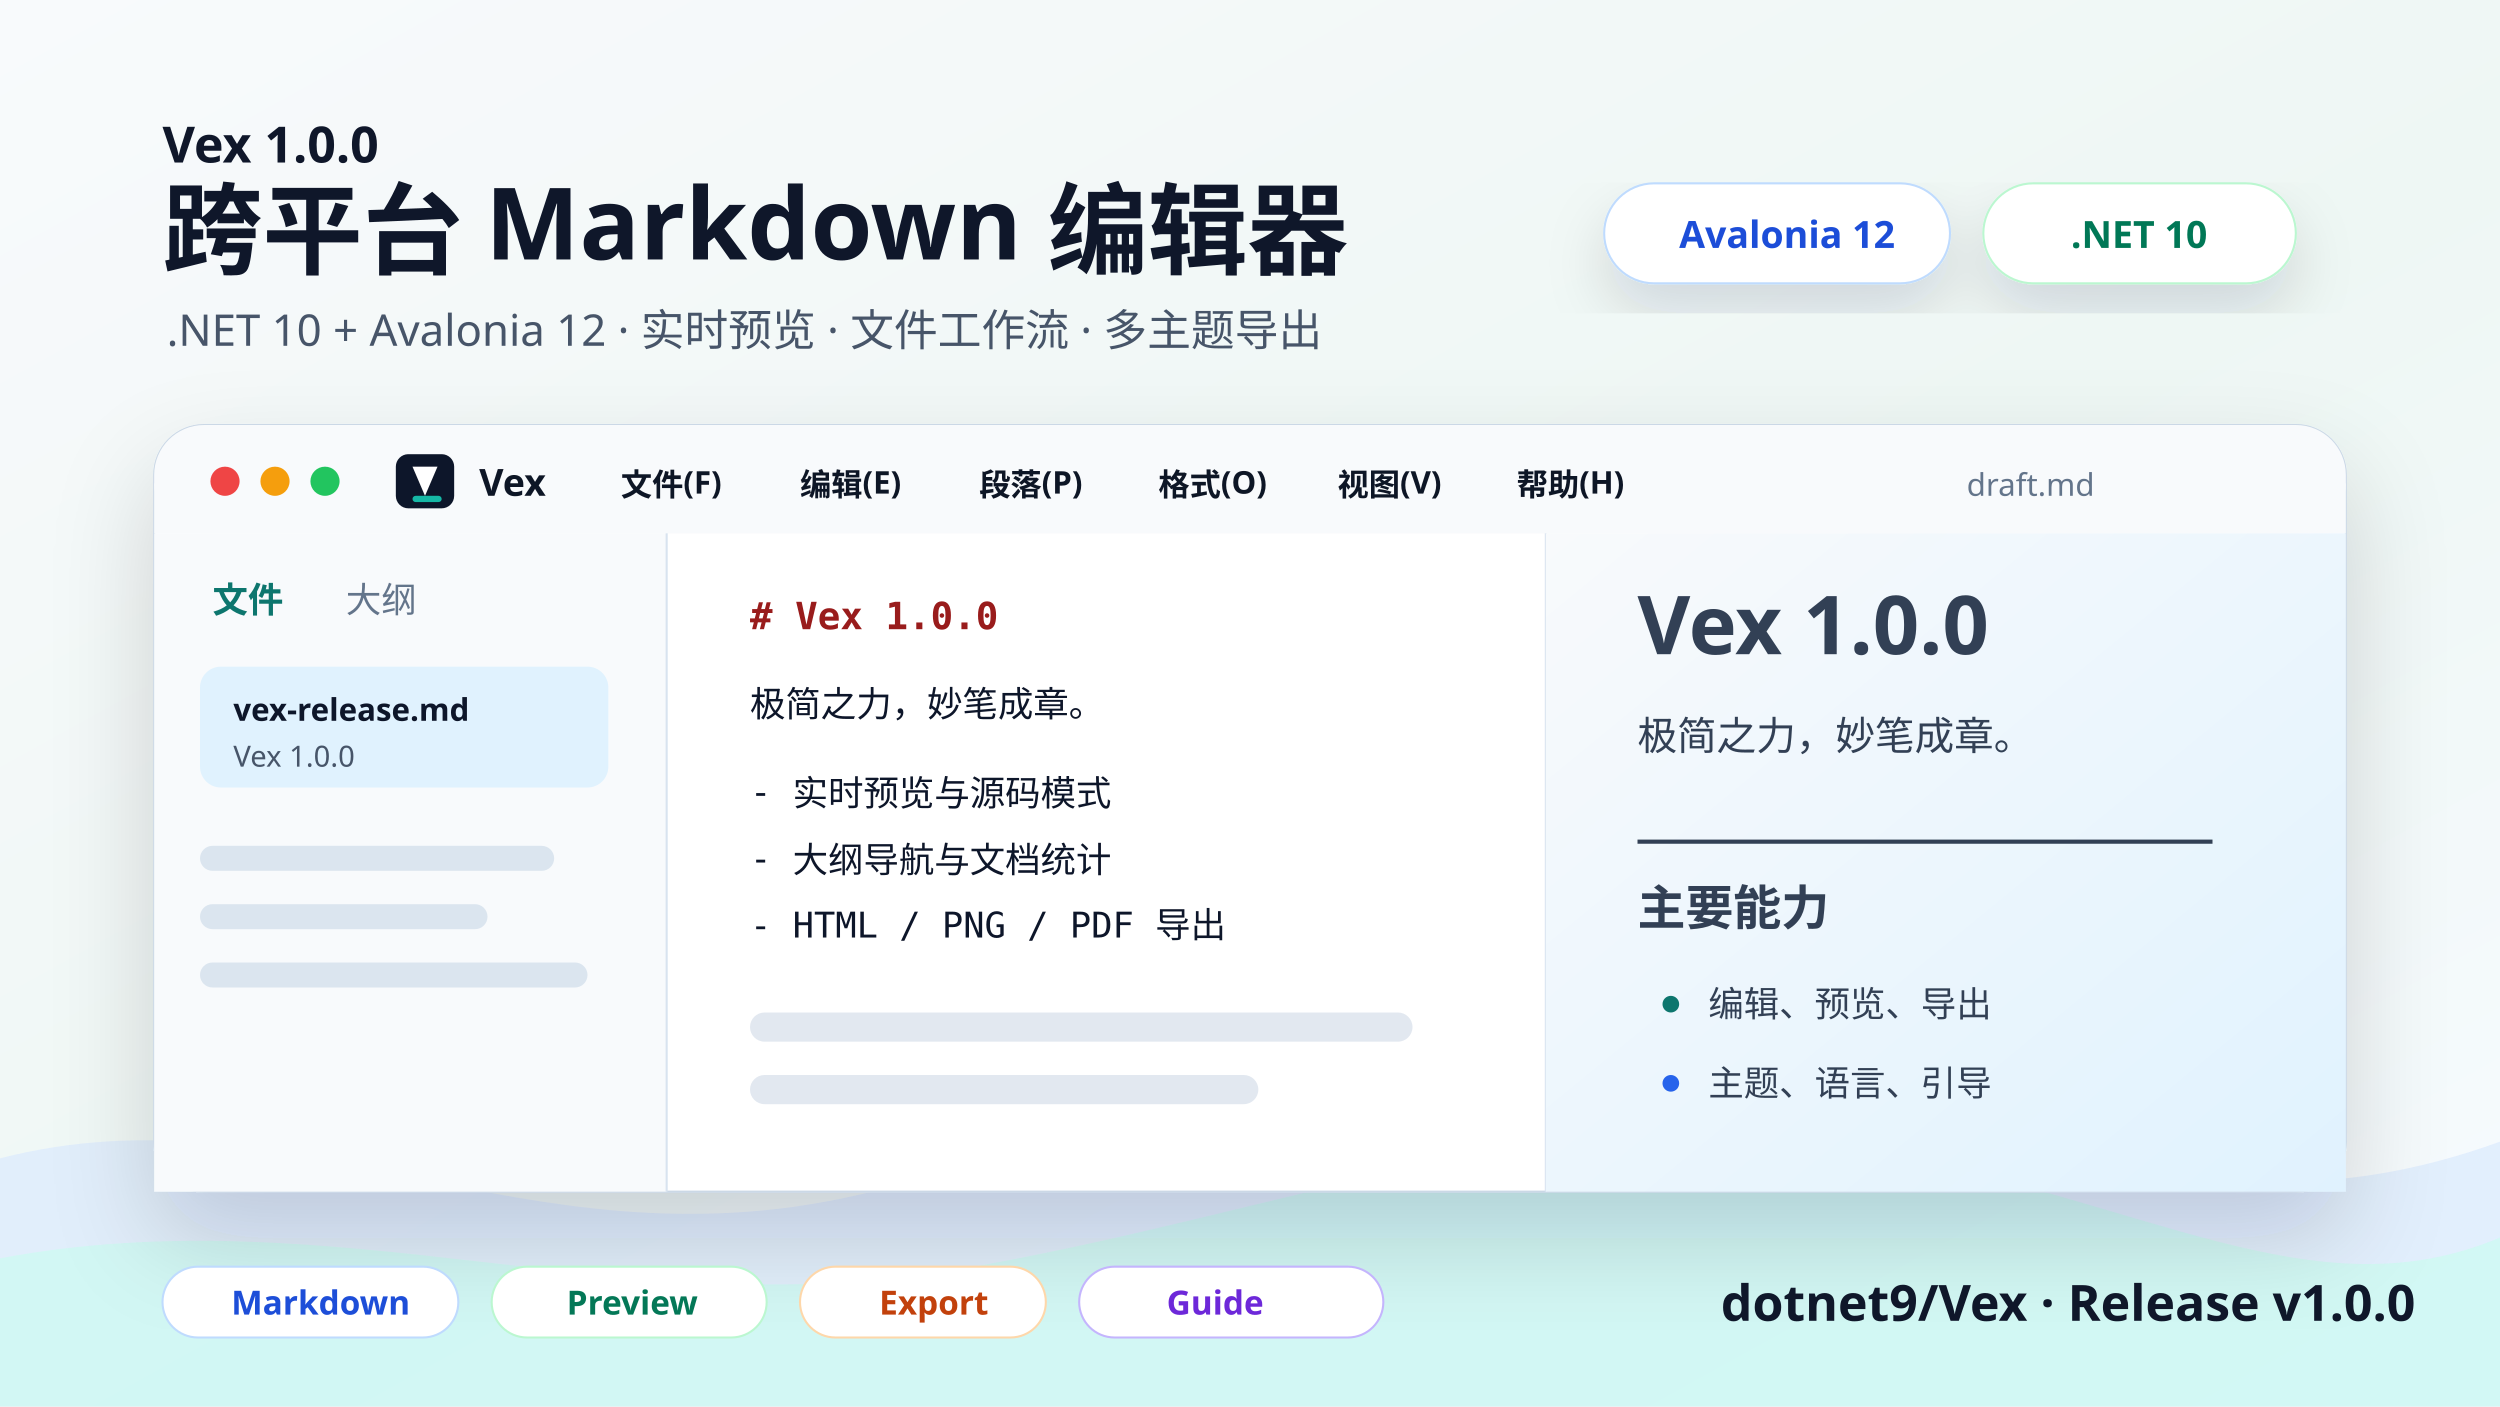
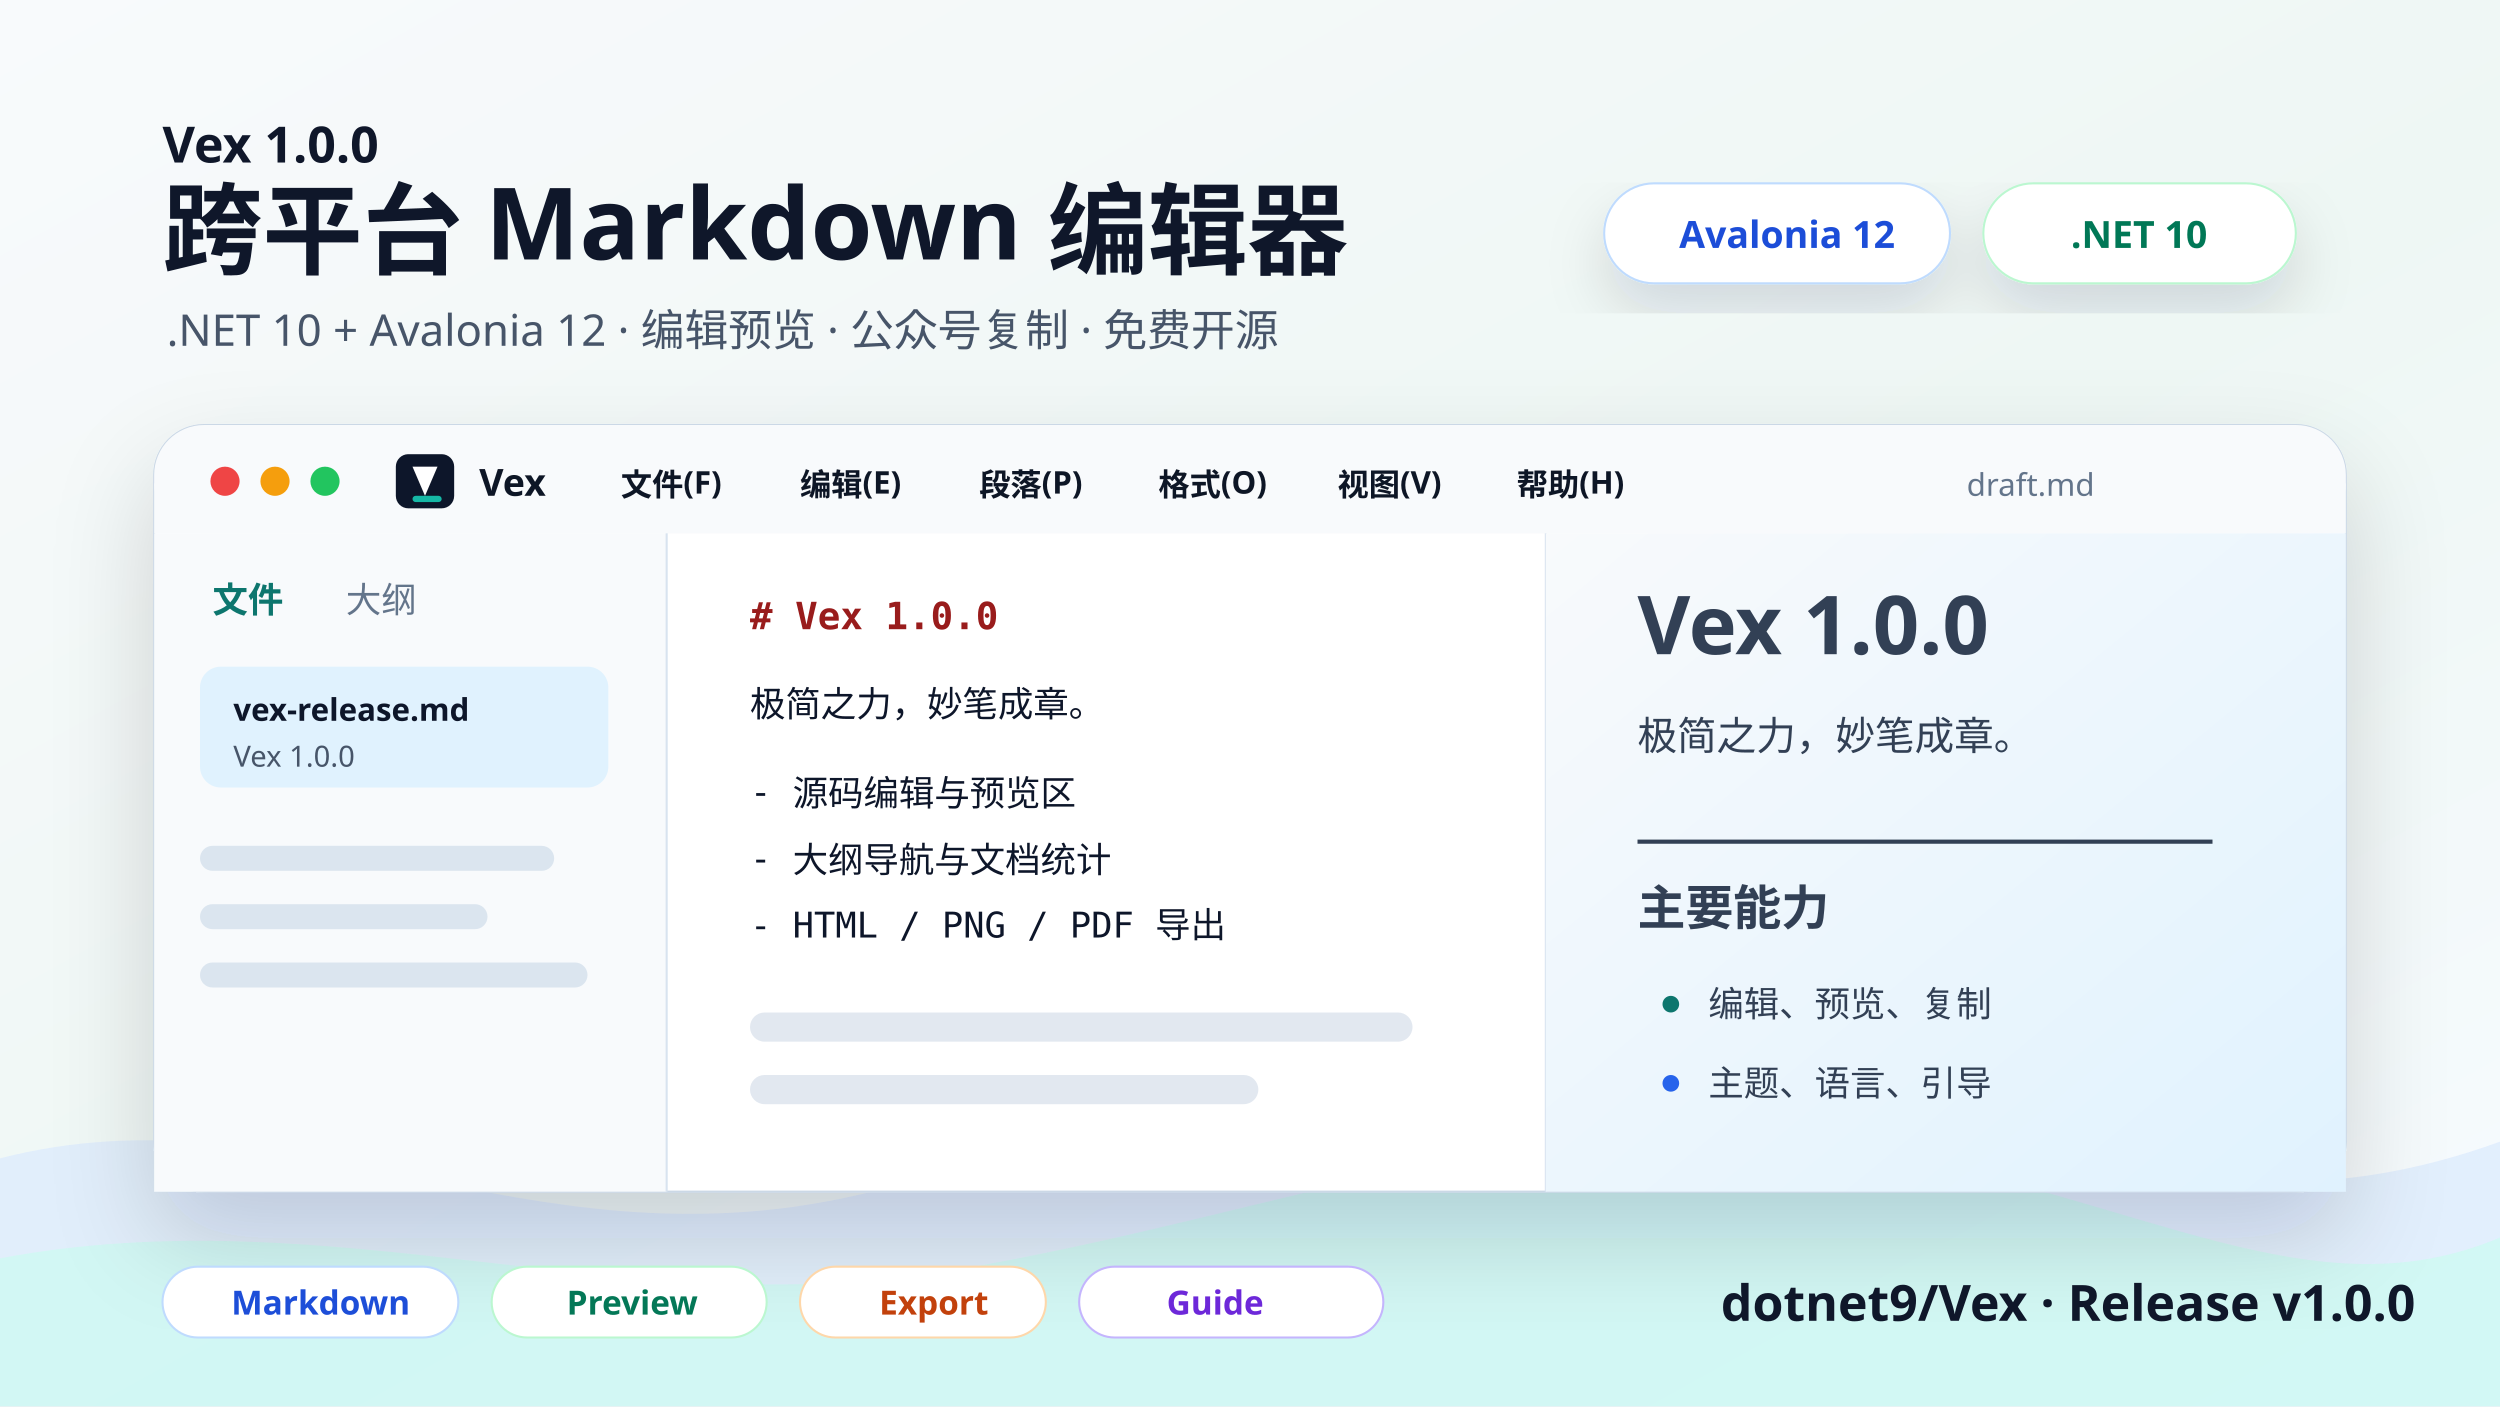
<svg xmlns="http://www.w3.org/2000/svg" width="1200" height="675" viewBox="0 0 1200 675" role="img" aria-labelledby="title desc">
  <defs>
    <linearGradient id="bg" x1="0" y1="0" x2="1" y2="1">
      <stop offset="0" stop-color="#f8fafc" />
      <stop offset="0.55" stop-color="#eef7f4" />
      <stop offset="1" stop-color="#f7fbff" />
    </linearGradient>
    <linearGradient id="accent" x1="0" y1="0" x2="1" y2="1">
      <stop offset="0" stop-color="#0f766e" />
      <stop offset="1" stop-color="#2563eb" />
    </linearGradient>
    <linearGradient id="preview" x1="0" y1="0" x2="1" y2="1">
      <stop offset="0" stop-color="#f8fafc" />
      <stop offset="1" stop-color="#e0f2fe" />
    </linearGradient>
    <filter id="shadow" x="-12%" y="-18%" width="124%" height="136%">
      <feDropShadow dx="0" dy="22" stdDeviation="24" flood-color="#0f172a" flood-opacity="0.16" />
    </filter>
    <filter id="soft" x="-24%" y="-30%" width="148%" height="160%">
      <feDropShadow dx="0" dy="14" stdDeviation="14" flood-color="#0f172a" flood-opacity="0.13" />
    </filter>
  </defs>
  <rect width="1200" height="675" fill="url(#bg)" />
  <path d="M0 556 C140 520 250 610 410 574 C560 540 640 470 802 494 C950 516 1040 606 1200 548 L1200 675 L0 675 Z" fill="#dbeafe" opacity="0.72" />
  <path d="M0 604 C160 574 300 636 456 610 C622 582 738 526 894 552 C1030 575 1110 632 1200 594 L1200 675 L0 675 Z" fill="#ccfbf1" opacity="0.72" />
  <text x="78" y="78" font-family="Segoe UI, Microsoft YaHei UI, sans-serif" font-size="24" font-weight="800" fill="#0f172a">Vex 1.0.0</text>
  <text x="78" y="128" font-family="Segoe UI, Microsoft YaHei UI, sans-serif" font-size="48" font-weight="850" fill="#0f172a">跨平台 Markdown 编辑器</text>
-   <text x="80" y="166" font-family="Segoe UI, Microsoft YaHei UI, sans-serif" font-size="21" fill="#475569">.NET 10 + Avalonia 12 · 实时预览 · 文件工作流 · 多主题导出</text>
+   <text x="80" y="166" font-family="Segoe UI, Microsoft YaHei UI, sans-serif" font-size="21" fill="#475569">.NET 10 + Avalonia 12 · 编辑预览 · 公众号复制 · 免费开源</text>
  <g filter="url(#shadow)">
    <rect x="74" y="204" width="1052" height="368" rx="24" fill="#ffffff" stroke="#cbd8e6" />
    <rect x="74" y="204" width="1052" height="52" rx="24" fill="#f8fafc" />
    <rect x="74" y="232" width="1052" height="24" fill="#f8fafc" />
    <circle cx="108" cy="231" r="7" fill="#ef4444" />
    <circle cx="132" cy="231" r="7" fill="#f59e0b" />
    <circle cx="156" cy="231" r="7" fill="#22c55e" />
    <rect x="190" y="218" width="28" height="26" rx="6" fill="#0f172a" />
    <path d="M198 224 h12 l-6 14 z" fill="#ffffff" />
    <rect x="198" y="238" width="14" height="3" rx="1.5" fill="#14b8a6" />
    <text x="230" y="238" font-family="Segoe UI, Microsoft YaHei UI, sans-serif" font-size="18" font-weight="800" fill="#111827">Vex</text>
    <text x="298" y="238" font-family="Segoe UI, Microsoft YaHei UI, sans-serif" font-size="15" font-weight="700" fill="#111827">文件(F)</text>
    <text x="384" y="238" font-family="Segoe UI, Microsoft YaHei UI, sans-serif" font-size="15" font-weight="700" fill="#111827">编辑(E)</text>
    <text x="470" y="238" font-family="Segoe UI, Microsoft YaHei UI, sans-serif" font-size="15" font-weight="700" fill="#111827">段落(P)</text>
    <text x="556" y="238" font-family="Segoe UI, Microsoft YaHei UI, sans-serif" font-size="15" font-weight="700" fill="#111827">格式(O)</text>
    <text x="642" y="238" font-family="Segoe UI, Microsoft YaHei UI, sans-serif" font-size="15" font-weight="700" fill="#111827">视图(V)</text>
    <text x="728" y="238" font-family="Segoe UI, Microsoft YaHei UI, sans-serif" font-size="15" font-weight="700" fill="#111827">帮助(H)</text>
    <text x="944" y="238" font-family="Segoe UI, Microsoft YaHei UI, sans-serif" font-size="15" fill="#64748b">draft.md</text>
    <rect x="74" y="256" width="246" height="316" fill="#f8fafc" />
    <line x1="320" y1="256" x2="320" y2="572" stroke="#d8e3ef" />
    <line x1="742" y1="256" x2="742" y2="572" stroke="#d8e3ef" />
    <text x="102" y="294" font-family="Segoe UI, Microsoft YaHei UI, sans-serif" font-size="17" font-weight="800" fill="#0f766e">文件</text>
    <text x="166" y="294" font-family="Segoe UI, Microsoft YaHei UI, sans-serif" font-size="17" fill="#64748b">大纲</text>
    <rect x="96" y="320" width="196" height="58" rx="10" fill="#e0f2fe" />
    <text x="112" y="346" font-family="Segoe UI, Microsoft YaHei UI, sans-serif" font-size="15" font-weight="800" fill="#0f172a">vex-release.md</text>
    <text x="112" y="368" font-family="Segoe UI, Microsoft YaHei UI, sans-serif" font-size="14" fill="#475569">Vex 1.0.0</text>
    <rect x="96" y="406" width="170" height="12" rx="6" fill="#dbe5ef" />
    <rect x="96" y="434" width="138" height="12" rx="6" fill="#dbe5ef" />
    <rect x="96" y="462" width="186" height="12" rx="6" fill="#dbe5ef" />
    <text x="360" y="302" font-family="Cascadia Mono, Consolas, monospace" font-size="18" font-weight="700" fill="#991b1b"># Vex 1.0.0</text>
    <text x="360" y="344" font-family="Cascadia Mono, Consolas, monospace" font-size="17" fill="#0f172a">极简之力，妙笔成章。</text>
-     <text x="360" y="386" font-family="Cascadia Mono, Consolas, monospace" font-size="17" fill="#0f172a">- 实时预览与源码模式</text>
+     <text x="360" y="386" font-family="Cascadia Mono, Consolas, monospace" font-size="17" fill="#0f172a">- 源码编辑与预览区</text>
    <text x="360" y="418" font-family="Cascadia Mono, Consolas, monospace" font-size="17" fill="#0f172a">- 大纲导航与文档统计</text>
    <text x="360" y="450" font-family="Cascadia Mono, Consolas, monospace" font-size="17" fill="#0f172a">- HTML / PNG / PDF 导出</text>
    <rect x="360" y="486" width="318" height="14" rx="7" fill="#e2e8f0" />
    <rect x="360" y="516" width="244" height="14" rx="7" fill="#e2e8f0" />
    <rect x="742" y="256" width="384" height="316" fill="url(#preview)" />
    <text x="786" y="314" font-family="Segoe UI, Microsoft YaHei UI, sans-serif" font-size="39" font-weight="850" fill="#334155">Vex 1.0.0</text>
    <text x="786" y="360" font-family="Segoe UI, Microsoft YaHei UI, sans-serif" font-size="19" fill="#334155">极简之力，妙笔成章。</text>
    <line x1="786" y1="404" x2="1062" y2="404" stroke="#334155" stroke-width="2" />
    <text x="786" y="444" font-family="Segoe UI, Microsoft YaHei UI, sans-serif" font-size="23" font-weight="800" fill="#334155">主要能力</text>
    <circle cx="802" cy="482" r="4" fill="#0f766e" />
-     <text x="820" y="488" font-family="Segoe UI, Microsoft YaHei UI, sans-serif" font-size="17" fill="#334155">编辑、预览、导出</text>
+     <text x="820" y="488" font-family="Segoe UI, Microsoft YaHei UI, sans-serif" font-size="17" fill="#334155">编辑、预览、复制</text>
    <circle cx="802" cy="520" r="4" fill="#2563eb" />
    <text x="820" y="526" font-family="Segoe UI, Microsoft YaHei UI, sans-serif" font-size="17" fill="#334155">主题、语言、引导</text>
  </g>
  <g filter="url(#soft)">
    <rect x="770" y="88" width="166" height="48" rx="24" fill="#ffffff" stroke="#bfdbfe" />
    <text x="806" y="119" font-family="Segoe UI, Microsoft YaHei UI, sans-serif" font-size="18" font-weight="800" fill="#1d4ed8">Avalonia 12</text>
    <rect x="952" y="88" width="150" height="48" rx="24" fill="#ffffff" stroke="#bbf7d0" />
    <text x="994" y="119" font-family="Segoe UI, Microsoft YaHei UI, sans-serif" font-size="18" font-weight="800" fill="#047857">.NET 10</text>
  </g>
  <g>
    <rect x="78" y="608" width="142" height="34" rx="17" fill="#ffffff" stroke="#bfdbfe" />
    <text x="111" y="631" font-family="Segoe UI, Microsoft YaHei UI, sans-serif" font-size="16" font-weight="800" fill="#1d4ed8">Markdown</text>
    <rect x="236" y="608" width="132" height="34" rx="17" fill="#ffffff" stroke="#bbf7d0" />
    <text x="272" y="631" font-family="Segoe UI, Microsoft YaHei UI, sans-serif" font-size="16" font-weight="800" fill="#047857">Preview</text>
    <rect x="384" y="608" width="118" height="34" rx="17" fill="#ffffff" stroke="#fed7aa" />
    <text x="422" y="631" font-family="Segoe UI, Microsoft YaHei UI, sans-serif" font-size="16" font-weight="800" fill="#c2410c">Export</text>
    <rect x="518" y="608" width="146" height="34" rx="17" fill="#ffffff" stroke="#c4b5fd" />
    <text x="560" y="631" font-family="Segoe UI, Microsoft YaHei UI, sans-serif" font-size="16" font-weight="800" fill="#6d28d9">Guide</text>
    <text x="826" y="634" font-family="Segoe UI, Microsoft YaHei UI, sans-serif" font-size="24" font-weight="850" fill="#0f172a">dotnet9/Vex · Release v1.0.0</text>
  </g>
</svg>
